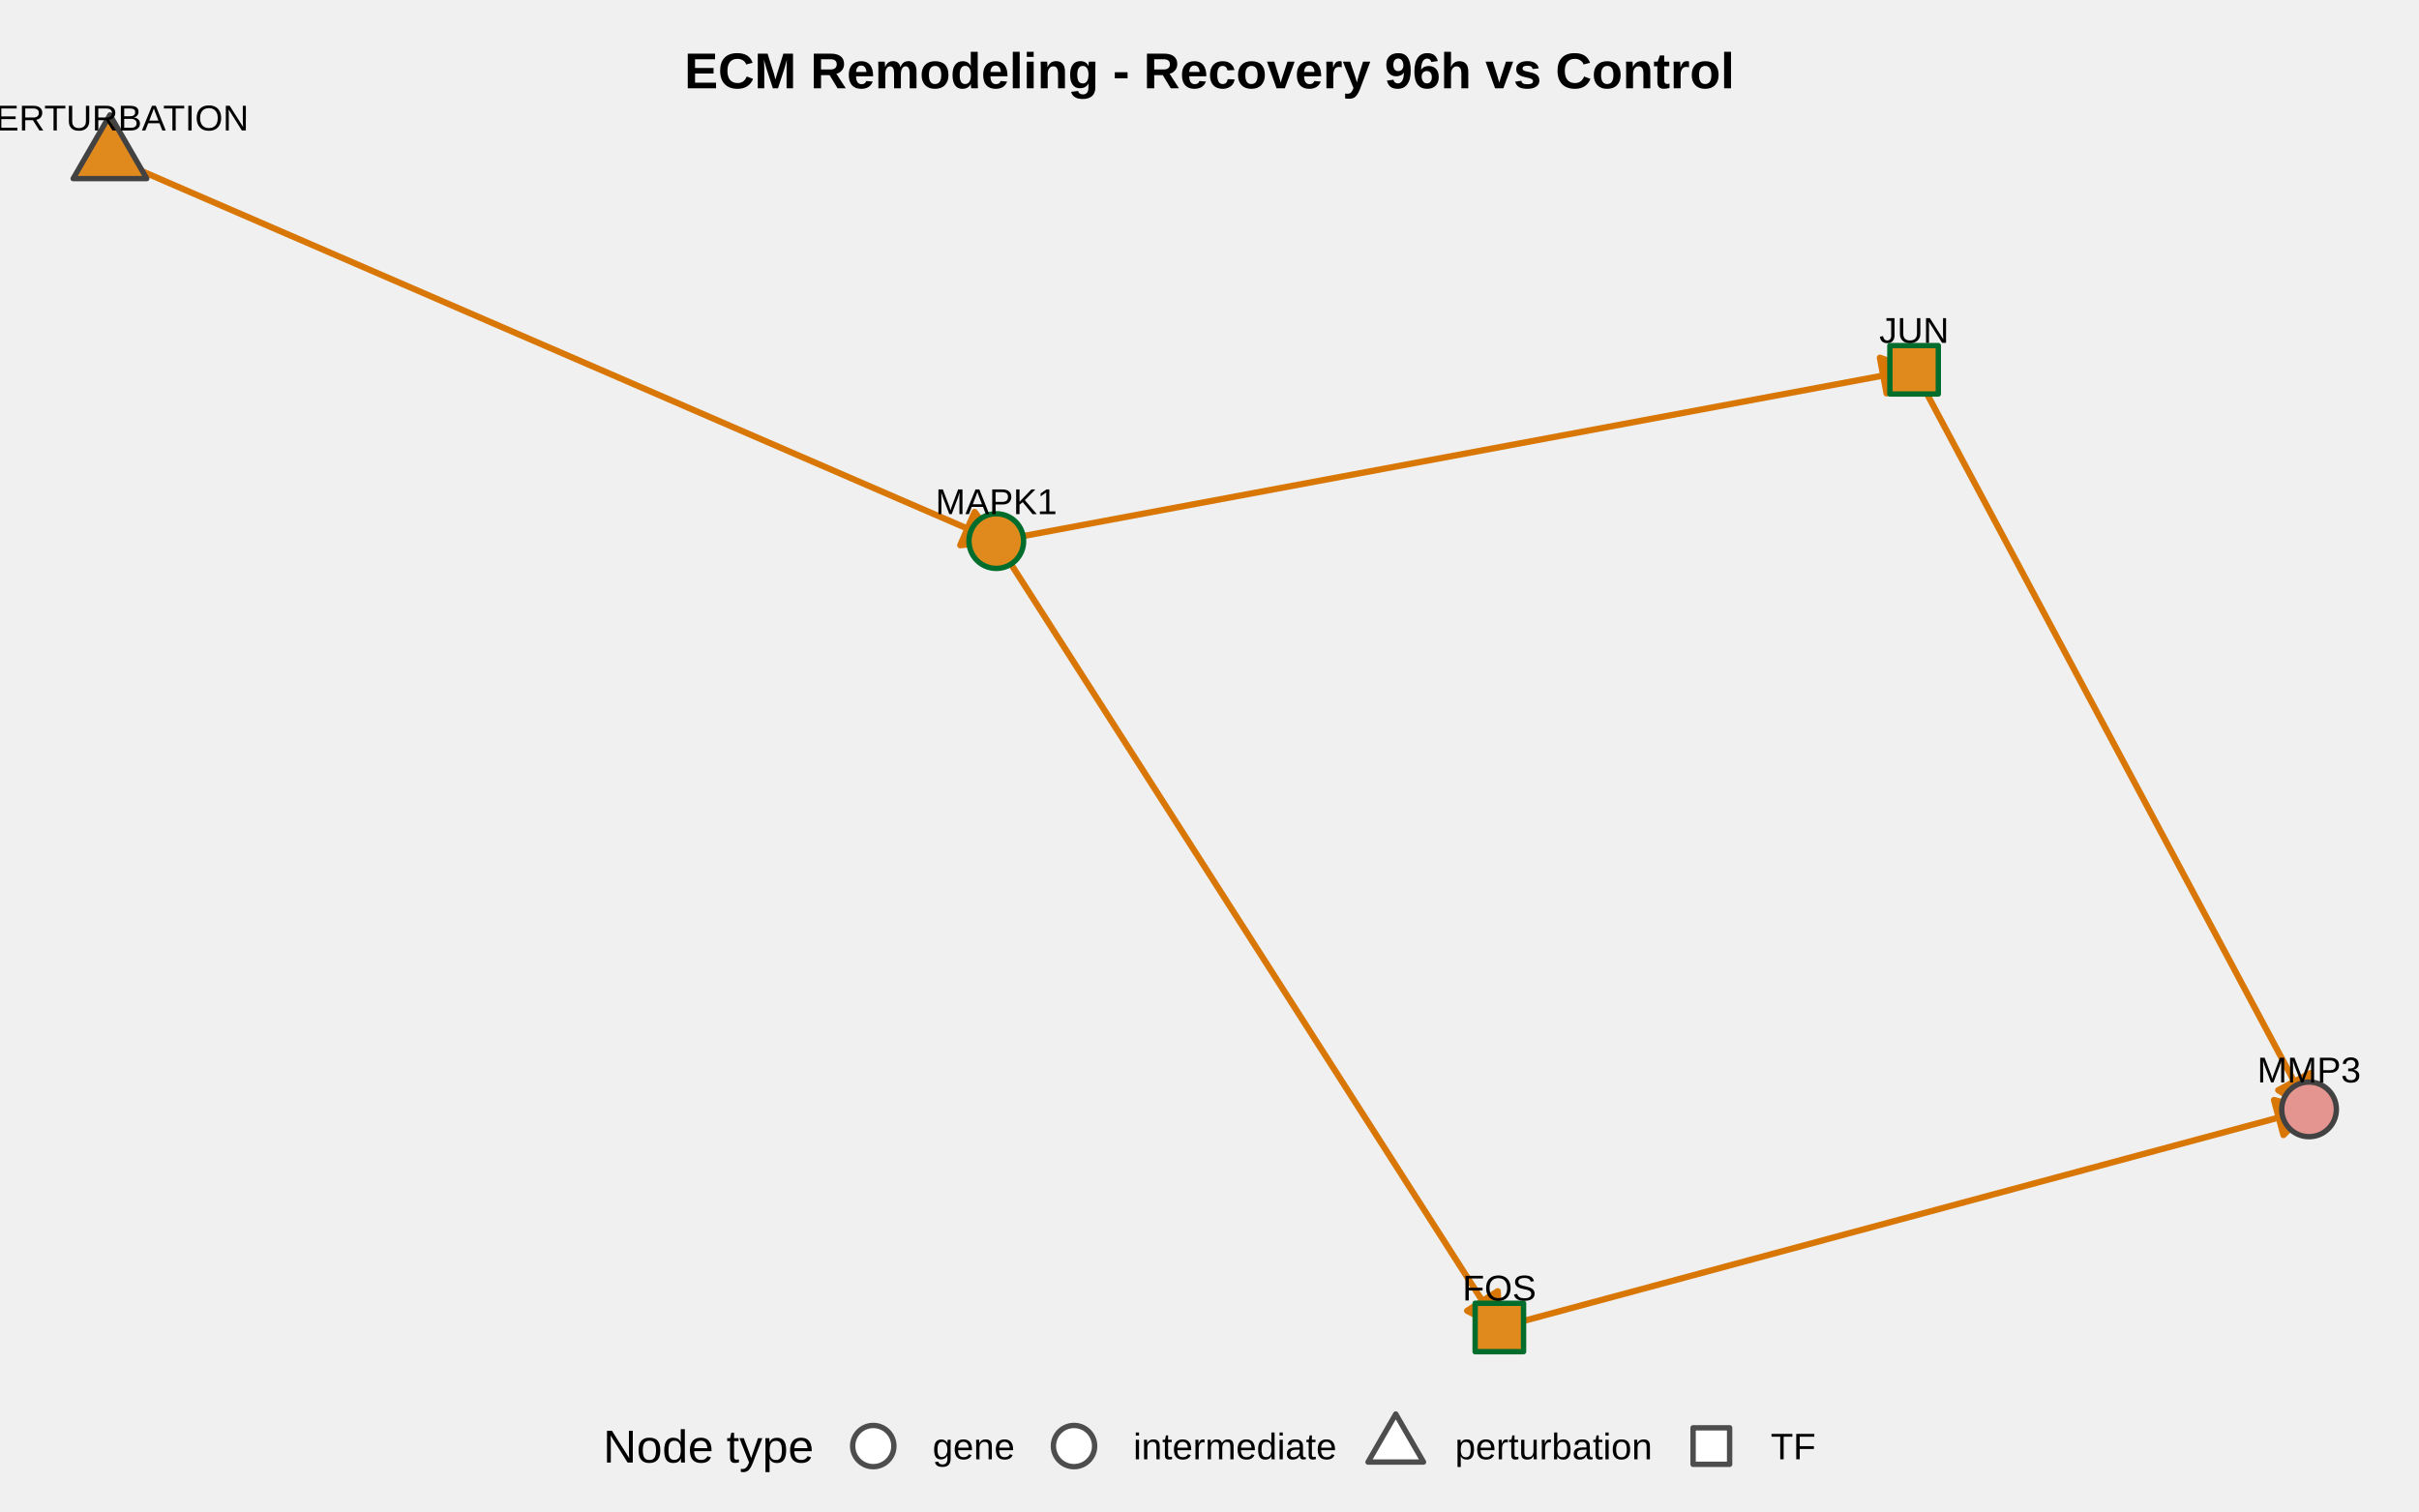
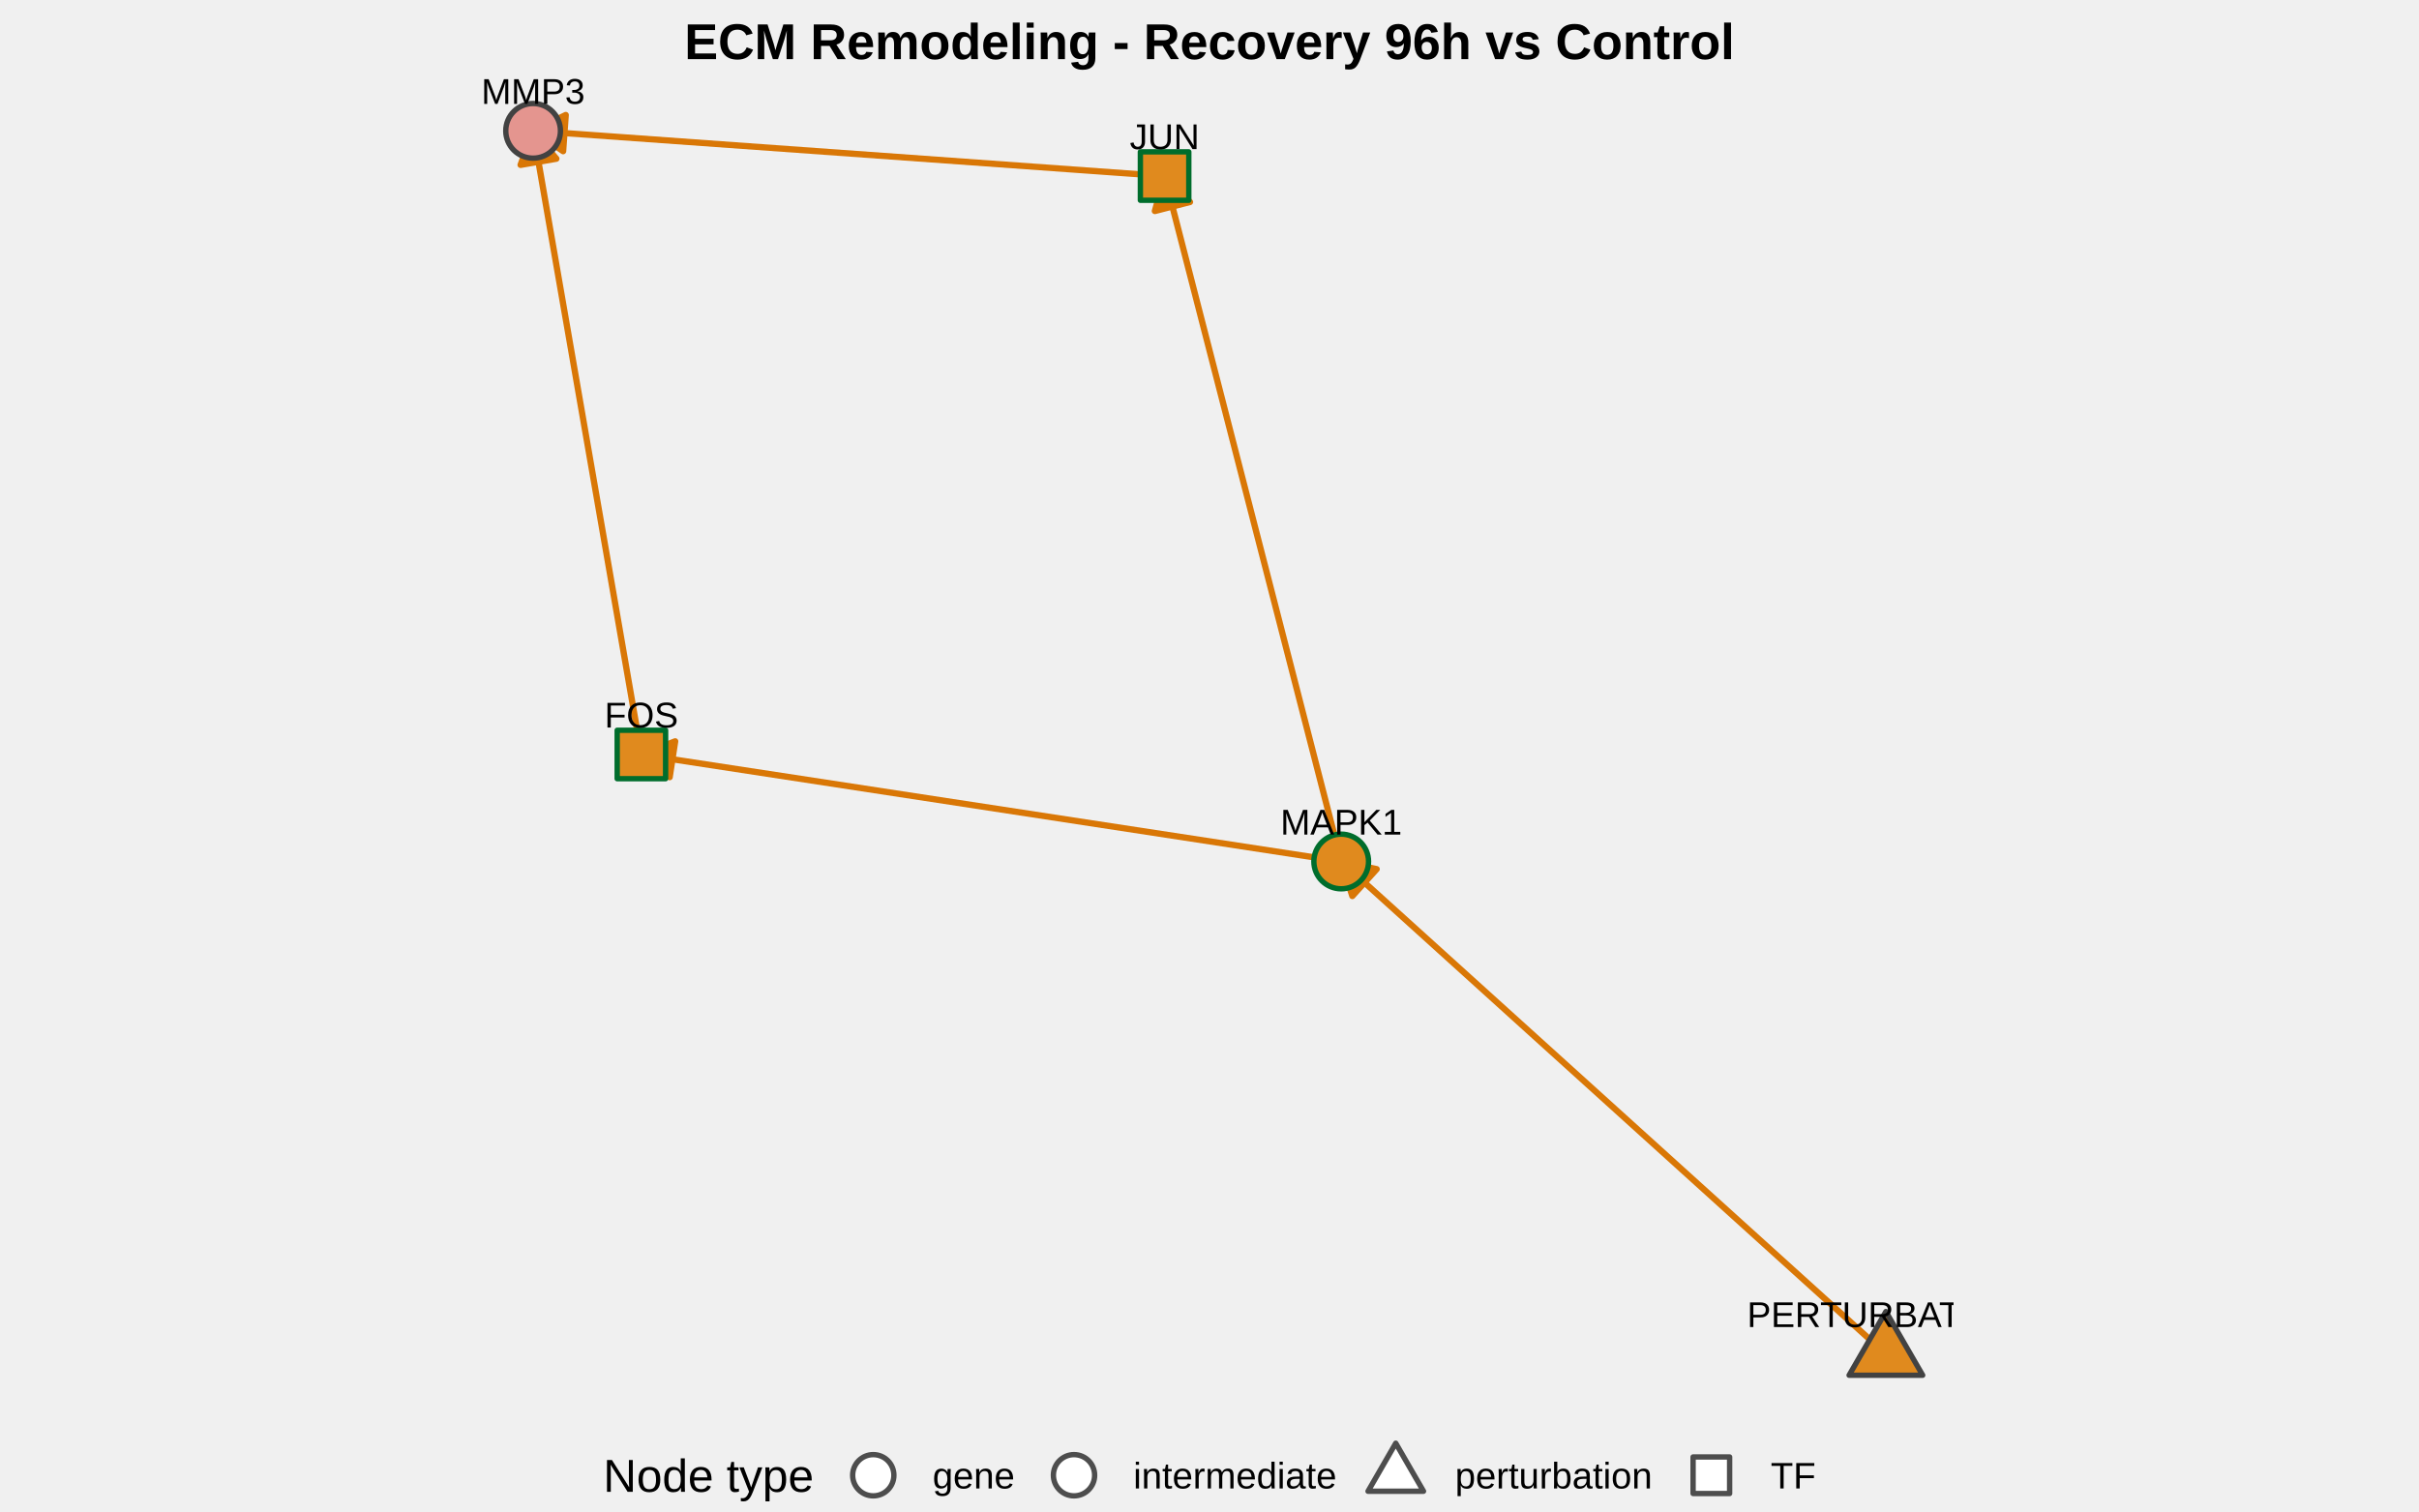
<svg xmlns="http://www.w3.org/2000/svg" width="576.00pt" height="360.00pt" viewBox="0 0 576.00 360.00">
  <g class="svglite">
    <defs>
      <style type="text/css">
    .svglite line, .svglite polyline, .svglite polygon, .svglite path, .svglite rect, .svglite circle {
      fill: none;
      stroke: #000000;
      stroke-linecap: round;
      stroke-linejoin: round;
      stroke-miterlimit: 10.00;
    }
    .svglite text {
      white-space: pre;
    }
    .svglite g.glyphgroup path {
      fill: inherit;
      stroke: none;
    }
  </style>
    </defs>
    <rect width="100%" height="100%" style="stroke: none; fill: none;" />
    <defs>
      <clipPath id="cpMC4wMHw1NzYuMDB8MC4wMHwzNjAuMDA=">
        <rect x="0.00" y="0.00" width="576.00" height="360.00" />
      </clipPath>
    </defs>
    <g clip-path="url(#cpMC4wMHw1NzYuMDB8MC4wMHwzNjAuMDA=)">
</g>
    <defs>
-       <clipPath id="cpMC4wMHw1NzYuMDB8Ni45NXwzNTMuMDU=">
-         <rect x="0.00" y="6.95" width="576.00" height="346.09" />
+       <clipPath id="cpMTEwLjgzfDQ2NS4xN3wwLjAwfDM2MC4wMA==">
+         <rect x="110.83" y="0.00" width="354.33" height="360.00" />
      </clipPath>
    </defs>
-     <g clip-path="url(#cpMC4wMHw1NzYuMDB8Ni45NXwzNTMuMDU=)">
-       <rect x="0.00" y="6.95" width="576.00" height="346.09" style="stroke-width: 0.00; stroke: none;" />
+     <g clip-path="url(#cpMTEwLjgzfDQ2NS4xN3wwLjAwfDM2MC4wMA==)">
+       <rect x="110.83" y="0.00" width="354.33" height="360.00" style="stroke-width: 0.00; stroke: none;" />
    </g>
    <g clip-path="url(#cpMC4wMHw1NzYuMDB8MC4wMHwzNjAuMDA=)">
</g>
    <defs>
-       <clipPath id="cpMC4wMHw1NzYuMDB8MjMuNTV8MzMwLjEw">
-         <rect x="0" y="23.55" width="576.00" height="306.55" />
+       <clipPath id="cpMTEwLjgzfDQ2NS4xN3wxNi42MHwzMzcuMDU=">
+         <rect x="110.83" y="16.60" width="354.33" height="320.45" />
      </clipPath>
    </defs>
-     <g clip-path="url(#cpMC4wMHw1NzYuMDB8MjMuNTV8MzMwLjEw)">
-       <line x1="237.23" y1="128.87" x2="455.78" y2="88.07" style="stroke-width: 1.49; stroke: #D97706;" />
-       <polygon points="449.22,93.69 455.78,88.07 447.63,85.20 " style="stroke-width: 1.49; stroke: #D97706; fill: #D97706;" />
-       <line x1="237.23" y1="128.87" x2="357.02" y2="316.16" style="stroke-width: 1.49; stroke: #D97706;" />
-       <polygon points="349.35,312.19 357.02,316.16 356.63,307.53 " style="stroke-width: 1.49; stroke: #D97706; fill: #D97706;" />
-       <line x1="26.18" y1="37.48" x2="237.23" y2="128.87" style="stroke-width: 1.49; stroke: #D97706;" />
-       <polygon points="228.65,129.86 237.23,128.87 232.08,121.93 " style="stroke-width: 1.49; stroke: #D97706; fill: #D97706;" />
-       <line x1="455.78" y1="88.07" x2="549.82" y2="264.22" style="stroke-width: 1.49; stroke: #D97706;" />
-       <polygon points="542.48,259.65 549.82,264.22 550.11,255.58 " style="stroke-width: 1.49; stroke: #D97706; fill: #D97706;" />
-       <line x1="357.02" y1="316.16" x2="549.82" y2="264.22" style="stroke-width: 1.49; stroke: #D97706;" />
-       <polygon points="543.72,270.34 549.82,264.22 541.47,261.99 " style="stroke-width: 1.49; stroke: #D97706; fill: #D97706;" />
-       <rect x="351.25" y="310.40" width="11.53" height="11.53" style="stroke-width: 1.28; stroke: #006D2C; fill: #E08A1E;" />
-       <rect x="450.01" y="82.31" width="11.53" height="11.53" style="stroke-width: 1.28; stroke: #006D2C; fill: #E08A1E;" />
-       <circle cx="237.23" cy="128.87" r="6.51" style="stroke-width: 1.28; stroke: #006D2C; fill: #E08A1E;" />
-       <circle cx="549.82" cy="264.22" r="6.51" style="stroke-width: 1.28; stroke: #424242; fill: #E4958F;" />
-       <polygon points="26.18,27.37 34.94,42.54 17.42,42.54 " style="stroke-width: 1.28; stroke: #424242; fill: #E08A1E;" />
-       <text x="357.02" y="309.74" text-anchor="middle" style="font-size: 8.54px; font-family: &quot;Arial&quot;;" textLength="17.55px" lengthAdjust="spacingAndGlyphs">FOS</text>
-       <text x="455.78" y="81.65" text-anchor="middle" style="font-size: 8.54px; font-family: &quot;Arial&quot;;" textLength="16.58px" lengthAdjust="spacingAndGlyphs">JUN</text>
-       <text x="237.23" y="122.45" text-anchor="middle" style="font-size: 8.54px; font-family: &quot;Arial&quot;;" textLength="28.92px" lengthAdjust="spacingAndGlyphs">MAPK1</text>
-       <text x="549.82" y="257.80" text-anchor="middle" style="font-size: 8.54px; font-family: &quot;Arial&quot;;" textLength="24.66px" lengthAdjust="spacingAndGlyphs">MMP3</text>
-       <text x="26.18" y="31.07" text-anchor="middle" style="font-size: 8.54px; font-family: &quot;Arial&quot;;" textLength="66.03px" lengthAdjust="spacingAndGlyphs">PERTURBATION</text>
+     <g clip-path="url(#cpMTEwLjgzfDQ2NS4xN3wxNi42MHwzMzcuMDU=)">
+       <line x1="319.36" y1="205.18" x2="277.31" y2="41.94" style="stroke-width: 1.49; stroke: #D97706;" />
+       <polygon points="283.36,48.11 277.31,41.94 274.99,50.26 " style="stroke-width: 1.49; stroke: #D97706; fill: #D97706;" />
+       <line x1="319.36" y1="205.18" x2="152.72" y2="179.70" style="stroke-width: 1.49; stroke: #D97706;" />
+       <polygon points="160.77,176.56 152.72,179.70 159.46,185.10 " style="stroke-width: 1.49; stroke: #D97706; fill: #D97706;" />
+       <line x1="449.06" y1="322.48" x2="319.36" y2="205.18" style="stroke-width: 1.49; stroke: #D97706;" />
+       <polygon points="327.81,207.00 319.36,205.18 322.01,213.41 " style="stroke-width: 1.49; stroke: #D97706; fill: #D97706;" />
+       <line x1="277.31" y1="41.94" x2="126.94" y2="31.16" style="stroke-width: 1.49; stroke: #D97706;" />
+       <polygon points="134.71,27.39 126.94,31.16 134.09,36.01 " style="stroke-width: 1.49; stroke: #D97706; fill: #D97706;" />
+       <line x1="152.72" y1="179.70" x2="126.94" y2="31.16" style="stroke-width: 1.49; stroke: #D97706;" />
+       <polygon points="132.48,37.80 126.94,31.16 123.96,39.27 " style="stroke-width: 1.49; stroke: #D97706; fill: #D97706;" />
+       <rect x="146.96" y="173.93" width="11.53" height="11.53" style="stroke-width: 1.28; stroke: #006D2C; fill: #E08A1E;" />
+       <rect x="271.54" y="36.17" width="11.53" height="11.53" style="stroke-width: 1.28; stroke: #006D2C; fill: #E08A1E;" />
+       <circle cx="319.36" cy="205.18" r="6.51" style="stroke-width: 1.28; stroke: #006D2C; fill: #E08A1E;" />
+       <circle cx="126.94" cy="31.16" r="6.51" style="stroke-width: 1.28; stroke: #424242; fill: #E4958F;" />
+       <polygon points="449.06,312.37 457.82,327.54 440.30,327.54 " style="stroke-width: 1.28; stroke: #424242; fill: #E08A1E;" />
+       <text x="152.72" y="173.28" text-anchor="middle" style="font-size: 8.54px; font-family: &quot;Arial&quot;;" textLength="17.55px" lengthAdjust="spacingAndGlyphs">FOS</text>
+       <text x="277.31" y="35.52" text-anchor="middle" style="font-size: 8.54px; font-family: &quot;Arial&quot;;" textLength="16.58px" lengthAdjust="spacingAndGlyphs">JUN</text>
+       <text x="319.36" y="198.77" text-anchor="middle" style="font-size: 8.54px; font-family: &quot;Arial&quot;;" textLength="28.92px" lengthAdjust="spacingAndGlyphs">MAPK1</text>
+       <text x="126.94" y="24.74" text-anchor="middle" style="font-size: 8.54px; font-family: &quot;Arial&quot;;" textLength="24.66px" lengthAdjust="spacingAndGlyphs">MMP3</text>
+       <text x="449.06" y="316.07" text-anchor="middle" style="font-size: 8.54px; font-family: &quot;Arial&quot;;" textLength="66.03px" lengthAdjust="spacingAndGlyphs">PERTURBATION</text>
    </g>
    <g clip-path="url(#cpMC4wMHw1NzYuMDB8MC4wMHwzNjAuMDA=)">
-       <text x="143.63" y="348.34" style="font-size: 11.00px; font-family: &quot;Arial&quot;;" textLength="50.19px" lengthAdjust="spacingAndGlyphs">Node type</text>
-       <circle cx="207.94" cy="344.41" r="4.91" style="stroke-width: 1.28; stroke: #4D4D4D; fill: #FFFFFF;" />
-       <circle cx="255.74" cy="344.41" r="4.91" style="stroke-width: 1.28; stroke: #4D4D4D; fill: #FFFFFF;" />
-       <polygon points="332.35,336.78 338.96,348.22 325.75,348.22 " style="stroke-width: 1.28; stroke: #4D4D4D; fill: #FFFFFF;" />
-       <rect x="403.15" y="340.06" width="8.70" height="8.70" style="stroke-width: 1.28; stroke: #4D4D4D; fill: #FFFFFF;" />
-       <text x="222.06" y="347.56" style="font-size: 8.80px; font-family: &quot;Arial&quot;;" textLength="19.56px" lengthAdjust="spacingAndGlyphs">gene</text>
-       <text x="269.86" y="347.56" style="font-size: 8.80px; font-family: &quot;Arial&quot;;" textLength="48.38px" lengthAdjust="spacingAndGlyphs">intermediate</text>
-       <text x="346.47" y="347.56" style="font-size: 8.80px; font-family: &quot;Arial&quot;;" textLength="46.91px" lengthAdjust="spacingAndGlyphs">perturbation</text>
-       <text x="421.62" y="347.56" style="font-size: 8.80px; font-family: &quot;Arial&quot;;" textLength="10.75px" lengthAdjust="spacingAndGlyphs">TF</text>
-       <text x="288.00" y="21.03" text-anchor="middle" style="font-size: 12.00px; font-weight: bold; font-family: &quot;Arial&quot;;" textLength="250.00px" lengthAdjust="spacingAndGlyphs">ECM Remodeling - Recovery 96h vs Control</text>
+       <text x="143.63" y="355.30" style="font-size: 11.00px; font-family: &quot;Arial&quot;;" textLength="50.19px" lengthAdjust="spacingAndGlyphs">Node type</text>
+       <circle cx="207.94" cy="351.36" r="4.91" style="stroke-width: 1.28; stroke: #4D4D4D; fill: #FFFFFF;" />
+       <circle cx="255.74" cy="351.36" r="4.91" style="stroke-width: 1.28; stroke: #4D4D4D; fill: #FFFFFF;" />
+       <polygon points="332.35,343.73 338.96,355.17 325.75,355.17 " style="stroke-width: 1.28; stroke: #4D4D4D; fill: #FFFFFF;" />
+       <rect x="403.15" y="347.01" width="8.70" height="8.70" style="stroke-width: 1.28; stroke: #4D4D4D; fill: #FFFFFF;" />
+       <text x="222.06" y="354.51" style="font-size: 8.80px; font-family: &quot;Arial&quot;;" textLength="19.56px" lengthAdjust="spacingAndGlyphs">gene</text>
+       <text x="269.86" y="354.51" style="font-size: 8.80px; font-family: &quot;Arial&quot;;" textLength="48.38px" lengthAdjust="spacingAndGlyphs">intermediate</text>
+       <text x="346.47" y="354.51" style="font-size: 8.80px; font-family: &quot;Arial&quot;;" textLength="46.91px" lengthAdjust="spacingAndGlyphs">perturbation</text>
+       <text x="421.62" y="354.51" style="font-size: 8.80px; font-family: &quot;Arial&quot;;" textLength="10.75px" lengthAdjust="spacingAndGlyphs">TF</text>
+       <text x="288.00" y="14.08" text-anchor="middle" style="font-size: 12.00px; font-weight: bold; font-family: &quot;Arial&quot;;" textLength="250.00px" lengthAdjust="spacingAndGlyphs">ECM Remodeling - Recovery 96h vs Control</text>
    </g>
  </g>
</svg>
